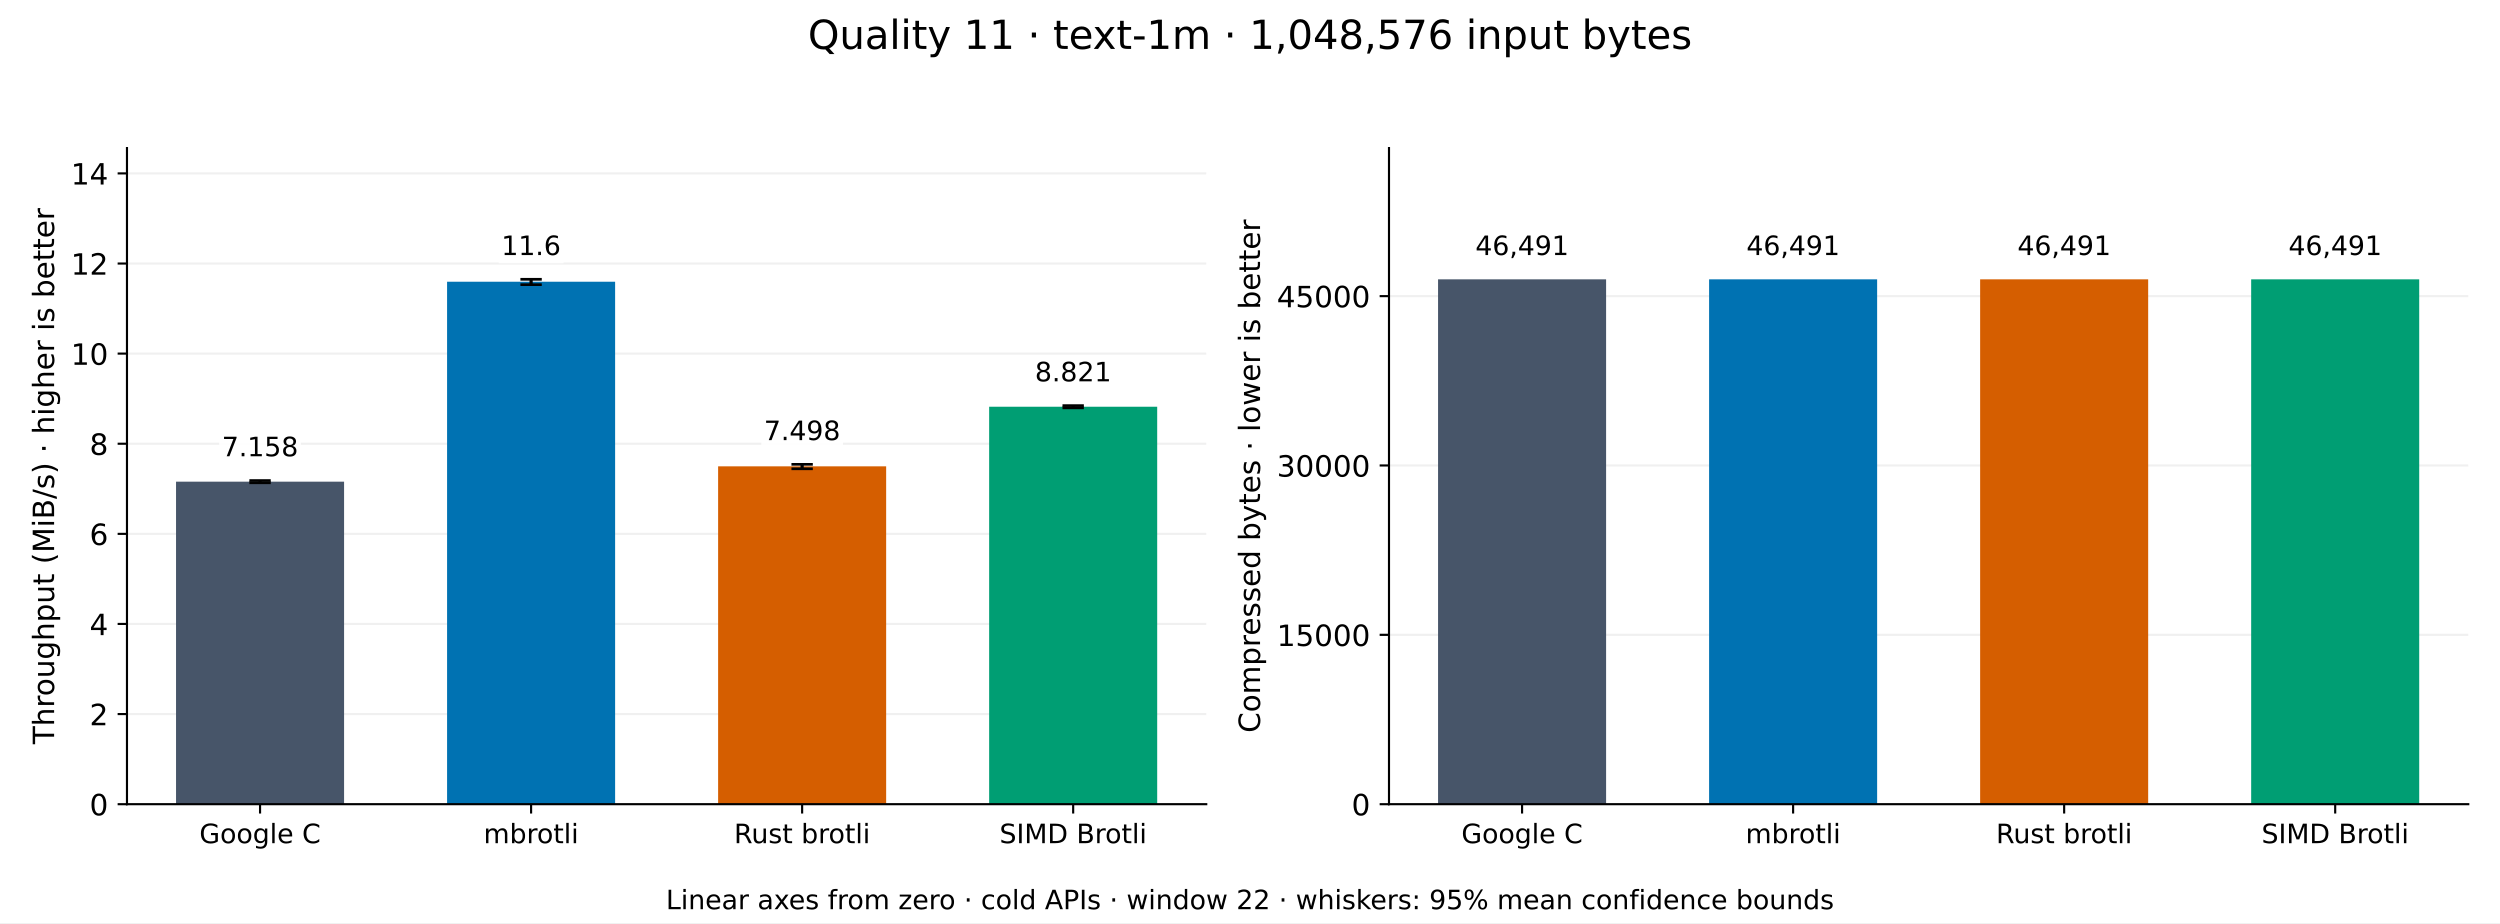
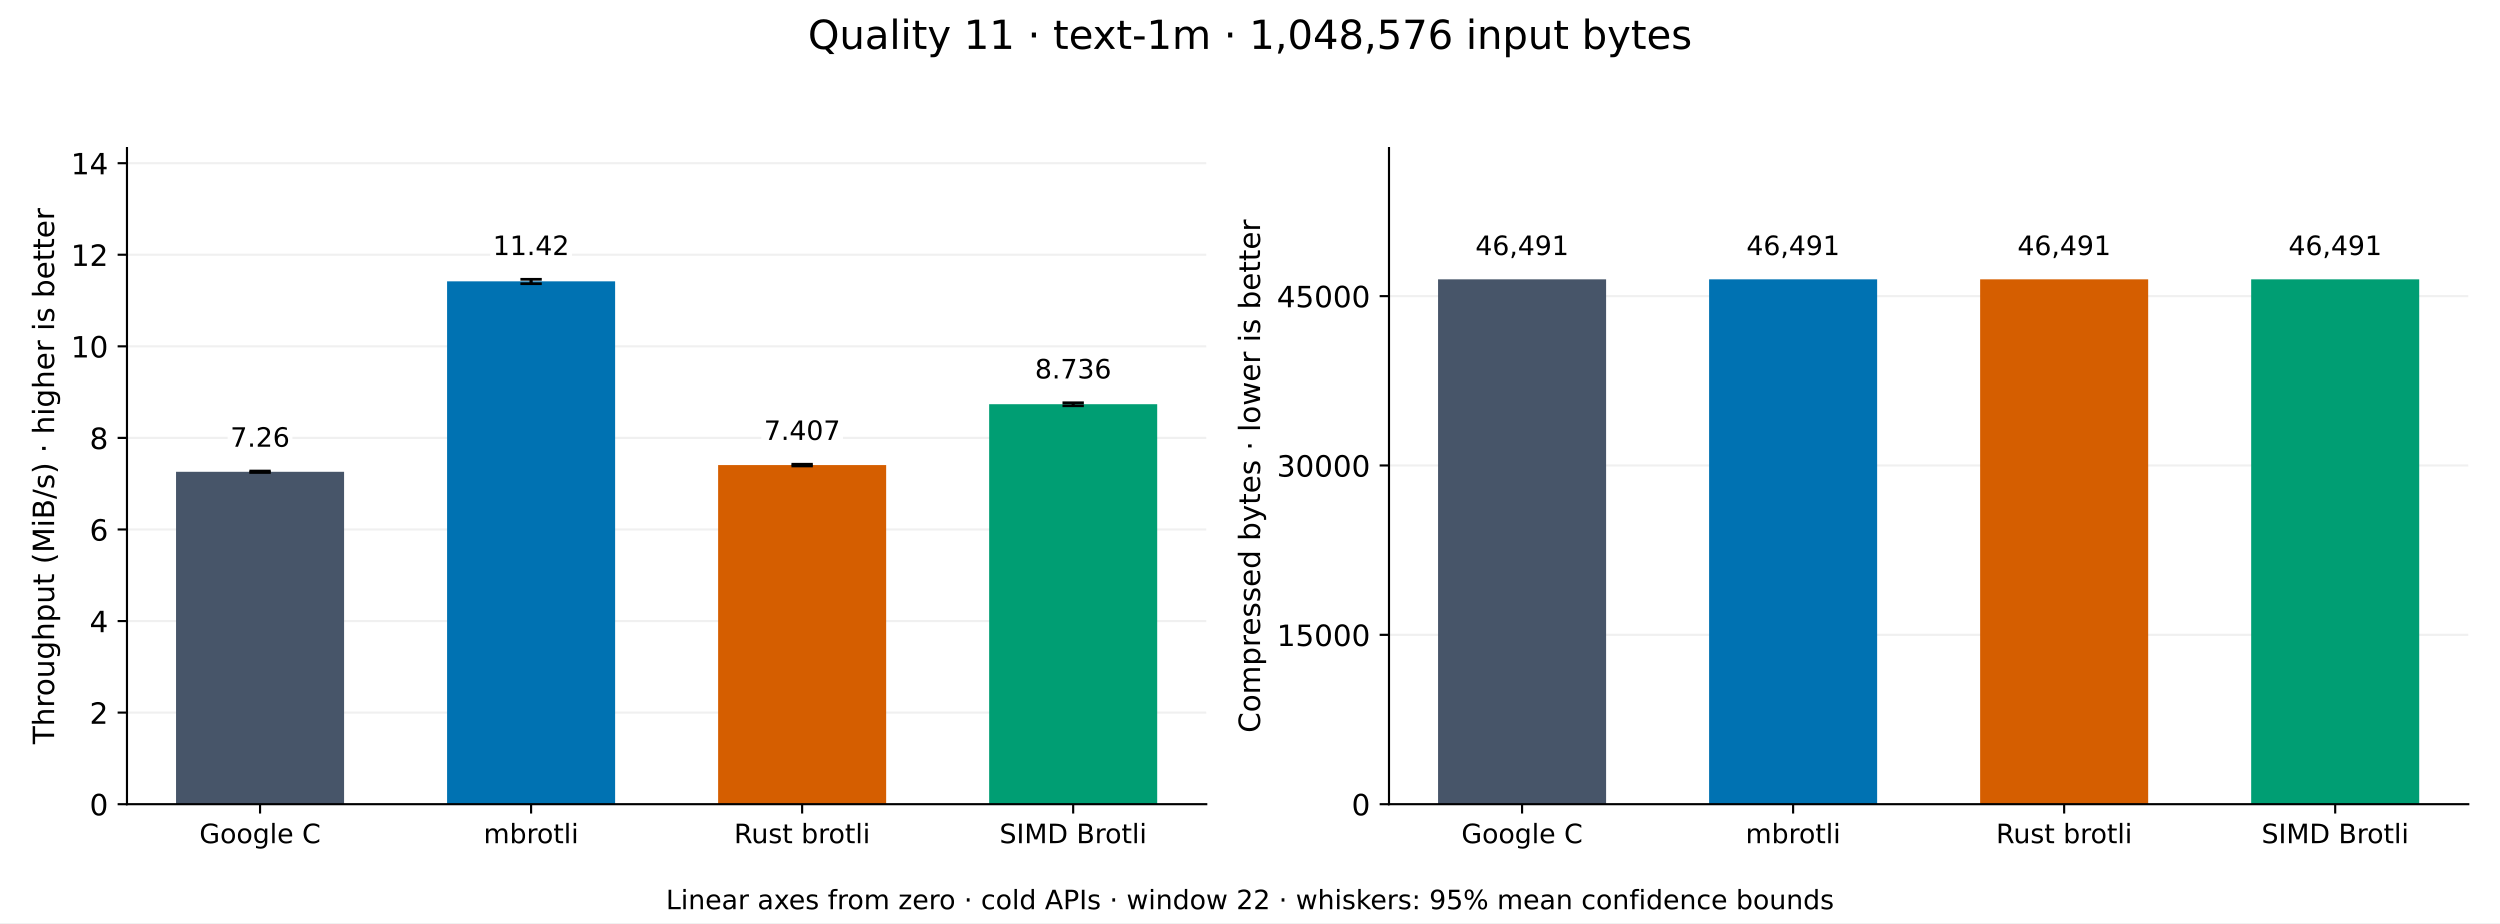
<svg xmlns="http://www.w3.org/2000/svg" xmlns:xlink="http://www.w3.org/1999/xlink" width="936pt" height="345.6pt" viewBox="0 0 936 345.6" version="1.1">
  <defs>
    <style type="text/css">*{stroke-linejoin: round; stroke-linecap: butt}</style>
  </defs>
  <g id="figure_1">
    <g id="patch_1">
      <path d="M 0 345.6 L 936 345.6 L 936 0 L 0 0 z " style="fill: #ffffff" />
    </g>
    <g id="axes_1">
      <g id="patch_2">
        <path d="M 47.54 301.088 L 451.62 301.088 L 451.62 55.44 L 47.54 55.44 z " style="fill: #ffffff" />
      </g>
      <g id="matplotlib.axis_1">
        <g id="xtick_1">
          <g id="line2d_1">
            <defs>
              <path id="m3d63aaa0ea" d="M 0 0 L 0 3.5 " style="stroke: #000000; stroke-width: 0.8" />
            </defs>
            <g>
              <use xlink:href="#m3d63aaa0ea" x="97.365" y="301.088" style="stroke: #000000; stroke-width: 0.8" />
            </g>
          </g>
          <g id="text_1">
            <text style="font-size: 10px; font-family: 'DejaVu Sans', 'Bitstream Vera Sans', 'Computer Modern Sans Serif', 'Lucida Grande', 'Verdana', 'Geneva', 'Lucid', 'Arial', 'Helvetica', 'Avant Garde', sans-serif; text-anchor: middle" x="97.365" y="315.686" transform="rotate(-0 97.36503 315.6864)">Google C</text>
          </g>
        </g>
        <g id="xtick_2">
          <g id="line2d_2">
            <g>
              <use xlink:href="#m3d63aaa0ea" x="198.842" y="301.088" style="stroke: #000000; stroke-width: 0.8" />
            </g>
          </g>
          <g id="text_2">
            <text style="font-size: 10px; font-family: 'DejaVu Sans', 'Bitstream Vera Sans', 'Computer Modern Sans Serif', 'Lucida Grande', 'Verdana', 'Geneva', 'Lucid', 'Arial', 'Helvetica', 'Avant Garde', sans-serif; text-anchor: middle" x="198.842" y="315.686" transform="rotate(-0 198.8417 315.6864)">mbrotli</text>
          </g>
        </g>
        <g id="xtick_3">
          <g id="line2d_3">
            <g>
              <use xlink:href="#m3d63aaa0ea" x="300.318" y="301.088" style="stroke: #000000; stroke-width: 0.8" />
            </g>
          </g>
          <g id="text_3">
            <text style="font-size: 10px; font-family: 'DejaVu Sans', 'Bitstream Vera Sans', 'Computer Modern Sans Serif', 'Lucida Grande', 'Verdana', 'Geneva', 'Lucid', 'Arial', 'Helvetica', 'Avant Garde', sans-serif; text-anchor: middle" x="300.318" y="315.686" transform="rotate(-0 300.3183 315.6864)">Rust brotli</text>
          </g>
        </g>
        <g id="xtick_4">
          <g id="line2d_4">
            <g>
              <use xlink:href="#m3d63aaa0ea" x="401.795" y="301.088" style="stroke: #000000; stroke-width: 0.8" />
            </g>
          </g>
          <g id="text_4">
            <text style="font-size: 10px; font-family: 'DejaVu Sans', 'Bitstream Vera Sans', 'Computer Modern Sans Serif', 'Lucida Grande', 'Verdana', 'Geneva', 'Lucid', 'Arial', 'Helvetica', 'Avant Garde', sans-serif; text-anchor: middle" x="401.795" y="315.686" transform="rotate(-0 401.795 315.6864)">SIMD Brotli</text>
          </g>
        </g>
      </g>
      <g id="matplotlib.axis_2">
        <g id="ytick_1">
          <g id="line2d_5">
            <path d="M 47.54 301.088 L 451.62 301.088 " clip-path="url(#pf0a0c54159)" style="fill: none; stroke: #b0b0b0; stroke-opacity: 0.18; stroke-width: 0.8; stroke-linecap: square" />
          </g>
          <g id="line2d_6">
            <defs>
              <path id="mb6c034703b" d="M 0 0 L -3.5 0 " style="stroke: #000000; stroke-width: 0.8" />
            </defs>
            <g>
              <use xlink:href="#mb6c034703b" x="47.54" y="301.088" style="stroke: #000000; stroke-width: 0.8" />
            </g>
          </g>
          <g id="text_5">
            <text style="font-size: 11px; font-family: 'DejaVu Sans', 'Bitstream Vera Sans', 'Computer Modern Sans Serif', 'Lucida Grande', 'Verdana', 'Geneva', 'Lucid', 'Arial', 'Helvetica', 'Avant Garde', sans-serif; text-anchor: end" x="40.54" y="305.267" transform="rotate(-0 40.54 305.2671)">0</text>
          </g>
        </g>
        <g id="ytick_2">
          <g id="line2d_7">
-             <path d="M 47.54 267.35 L 451.62 267.35 " clip-path="url(#pf0a0c54159)" style="fill: none; stroke: #b0b0b0; stroke-opacity: 0.18; stroke-width: 0.8; stroke-linecap: square" />
+             <path d="M 47.54 266.803 L 451.62 266.803 " clip-path="url(#pf0a0c54159)" style="fill: none; stroke: #b0b0b0; stroke-opacity: 0.18; stroke-width: 0.8; stroke-linecap: square" />
          </g>
          <g id="line2d_8">
            <g>
-               <use xlink:href="#mb6c034703b" x="47.54" y="267.35" style="stroke: #000000; stroke-width: 0.8" />
+               <use xlink:href="#mb6c034703b" x="47.54" y="266.803" style="stroke: #000000; stroke-width: 0.8" />
            </g>
          </g>
          <g id="text_6">
-             <text style="font-size: 11px; font-family: 'DejaVu Sans', 'Bitstream Vera Sans', 'Computer Modern Sans Serif', 'Lucida Grande', 'Verdana', 'Geneva', 'Lucid', 'Arial', 'Helvetica', 'Avant Garde', sans-serif; text-anchor: end" x="40.54" y="271.529" transform="rotate(-0 40.54 271.5288)">2</text>
+             <text style="font-size: 11px; font-family: 'DejaVu Sans', 'Bitstream Vera Sans', 'Computer Modern Sans Serif', 'Lucida Grande', 'Verdana', 'Geneva', 'Lucid', 'Arial', 'Helvetica', 'Avant Garde', sans-serif; text-anchor: end" x="40.54" y="270.983" transform="rotate(-0 40.54 270.9825)">2</text>
          </g>
        </g>
        <g id="ytick_3">
          <g id="line2d_9">
-             <path d="M 47.54 233.611 L 451.62 233.611 " clip-path="url(#pf0a0c54159)" style="fill: none; stroke: #b0b0b0; stroke-opacity: 0.18; stroke-width: 0.8; stroke-linecap: square" />
+             <path d="M 47.54 232.519 L 451.62 232.519 " clip-path="url(#pf0a0c54159)" style="fill: none; stroke: #b0b0b0; stroke-opacity: 0.18; stroke-width: 0.8; stroke-linecap: square" />
          </g>
          <g id="line2d_10">
            <g>
-               <use xlink:href="#mb6c034703b" x="47.54" y="233.611" style="stroke: #000000; stroke-width: 0.8" />
+               <use xlink:href="#mb6c034703b" x="47.54" y="232.519" style="stroke: #000000; stroke-width: 0.8" />
            </g>
          </g>
          <g id="text_7">
-             <text style="font-size: 11px; font-family: 'DejaVu Sans', 'Bitstream Vera Sans', 'Computer Modern Sans Serif', 'Lucida Grande', 'Verdana', 'Geneva', 'Lucid', 'Arial', 'Helvetica', 'Avant Garde', sans-serif; text-anchor: end" x="40.54" y="237.79" transform="rotate(-0 40.54 237.7904)">4</text>
+             <text style="font-size: 11px; font-family: 'DejaVu Sans', 'Bitstream Vera Sans', 'Computer Modern Sans Serif', 'Lucida Grande', 'Verdana', 'Geneva', 'Lucid', 'Arial', 'Helvetica', 'Avant Garde', sans-serif; text-anchor: end" x="40.54" y="236.698" transform="rotate(-0 40.54 236.6979)">4</text>
          </g>
        </g>
        <g id="ytick_4">
          <g id="line2d_11">
-             <path d="M 47.54 199.873 L 451.62 199.873 " clip-path="url(#pf0a0c54159)" style="fill: none; stroke: #b0b0b0; stroke-opacity: 0.18; stroke-width: 0.8; stroke-linecap: square" />
+             <path d="M 47.54 198.234 L 451.62 198.234 " clip-path="url(#pf0a0c54159)" style="fill: none; stroke: #b0b0b0; stroke-opacity: 0.18; stroke-width: 0.8; stroke-linecap: square" />
          </g>
          <g id="line2d_12">
            <g>
-               <use xlink:href="#mb6c034703b" x="47.54" y="199.873" style="stroke: #000000; stroke-width: 0.8" />
+               <use xlink:href="#mb6c034703b" x="47.54" y="198.234" style="stroke: #000000; stroke-width: 0.8" />
            </g>
          </g>
          <g id="text_8">
-             <text style="font-size: 11px; font-family: 'DejaVu Sans', 'Bitstream Vera Sans', 'Computer Modern Sans Serif', 'Lucida Grande', 'Verdana', 'Geneva', 'Lucid', 'Arial', 'Helvetica', 'Avant Garde', sans-serif; text-anchor: end" x="40.54" y="204.052" transform="rotate(-0 40.54 204.0521)">6</text>
+             <text style="font-size: 11px; font-family: 'DejaVu Sans', 'Bitstream Vera Sans', 'Computer Modern Sans Serif', 'Lucida Grande', 'Verdana', 'Geneva', 'Lucid', 'Arial', 'Helvetica', 'Avant Garde', sans-serif; text-anchor: end" x="40.54" y="202.413" transform="rotate(-0 40.54 202.4132)">6</text>
          </g>
        </g>
        <g id="ytick_5">
          <g id="line2d_13">
-             <path d="M 47.54 166.135 L 451.62 166.135 " clip-path="url(#pf0a0c54159)" style="fill: none; stroke: #b0b0b0; stroke-opacity: 0.18; stroke-width: 0.8; stroke-linecap: square" />
+             <path d="M 47.54 163.949 L 451.62 163.949 " clip-path="url(#pf0a0c54159)" style="fill: none; stroke: #b0b0b0; stroke-opacity: 0.18; stroke-width: 0.8; stroke-linecap: square" />
          </g>
          <g id="line2d_14">
            <g>
-               <use xlink:href="#mb6c034703b" x="47.54" y="166.135" style="stroke: #000000; stroke-width: 0.8" />
+               <use xlink:href="#mb6c034703b" x="47.54" y="163.949" style="stroke: #000000; stroke-width: 0.8" />
            </g>
          </g>
          <g id="text_9">
-             <text style="font-size: 11px; font-family: 'DejaVu Sans', 'Bitstream Vera Sans', 'Computer Modern Sans Serif', 'Lucida Grande', 'Verdana', 'Geneva', 'Lucid', 'Arial', 'Helvetica', 'Avant Garde', sans-serif; text-anchor: end" x="40.54" y="170.314" transform="rotate(-0 40.54 170.3137)">8</text>
+             <text style="font-size: 11px; font-family: 'DejaVu Sans', 'Bitstream Vera Sans', 'Computer Modern Sans Serif', 'Lucida Grande', 'Verdana', 'Geneva', 'Lucid', 'Arial', 'Helvetica', 'Avant Garde', sans-serif; text-anchor: end" x="40.54" y="168.129" transform="rotate(-0 40.54 168.1286)">8</text>
          </g>
        </g>
        <g id="ytick_6">
          <g id="line2d_15">
-             <path d="M 47.54 132.396 L 451.62 132.396 " clip-path="url(#pf0a0c54159)" style="fill: none; stroke: #b0b0b0; stroke-opacity: 0.18; stroke-width: 0.8; stroke-linecap: square" />
+             <path d="M 47.54 129.665 L 451.62 129.665 " clip-path="url(#pf0a0c54159)" style="fill: none; stroke: #b0b0b0; stroke-opacity: 0.18; stroke-width: 0.8; stroke-linecap: square" />
          </g>
          <g id="line2d_16">
            <g>
-               <use xlink:href="#mb6c034703b" x="47.54" y="132.396" style="stroke: #000000; stroke-width: 0.8" />
+               <use xlink:href="#mb6c034703b" x="47.54" y="129.665" style="stroke: #000000; stroke-width: 0.8" />
            </g>
          </g>
          <g id="text_10">
-             <text style="font-size: 11px; font-family: 'DejaVu Sans', 'Bitstream Vera Sans', 'Computer Modern Sans Serif', 'Lucida Grande', 'Verdana', 'Geneva', 'Lucid', 'Arial', 'Helvetica', 'Avant Garde', sans-serif; text-anchor: end" x="40.54" y="136.575" transform="rotate(-0 40.54 136.5754)">10</text>
+             <text style="font-size: 11px; font-family: 'DejaVu Sans', 'Bitstream Vera Sans', 'Computer Modern Sans Serif', 'Lucida Grande', 'Verdana', 'Geneva', 'Lucid', 'Arial', 'Helvetica', 'Avant Garde', sans-serif; text-anchor: end" x="40.54" y="133.844" transform="rotate(-0 40.54 133.844)">10</text>
          </g>
        </g>
        <g id="ytick_7">
          <g id="line2d_17">
-             <path d="M 47.54 98.658 L 451.62 98.658 " clip-path="url(#pf0a0c54159)" style="fill: none; stroke: #b0b0b0; stroke-opacity: 0.18; stroke-width: 0.8; stroke-linecap: square" />
+             <path d="M 47.54 95.38 L 451.62 95.38 " clip-path="url(#pf0a0c54159)" style="fill: none; stroke: #b0b0b0; stroke-opacity: 0.18; stroke-width: 0.8; stroke-linecap: square" />
          </g>
          <g id="line2d_18">
            <g>
-               <use xlink:href="#mb6c034703b" x="47.54" y="98.658" style="stroke: #000000; stroke-width: 0.8" />
+               <use xlink:href="#mb6c034703b" x="47.54" y="95.38" style="stroke: #000000; stroke-width: 0.8" />
            </g>
          </g>
          <g id="text_11">
-             <text style="font-size: 11px; font-family: 'DejaVu Sans', 'Bitstream Vera Sans', 'Computer Modern Sans Serif', 'Lucida Grande', 'Verdana', 'Geneva', 'Lucid', 'Arial', 'Helvetica', 'Avant Garde', sans-serif; text-anchor: end" x="40.54" y="102.837" transform="rotate(-0 40.54 102.837)">12</text>
+             <text style="font-size: 11px; font-family: 'DejaVu Sans', 'Bitstream Vera Sans', 'Computer Modern Sans Serif', 'Lucida Grande', 'Verdana', 'Geneva', 'Lucid', 'Arial', 'Helvetica', 'Avant Garde', sans-serif; text-anchor: end" x="40.54" y="99.559" transform="rotate(-0 40.54 99.55933)">12</text>
          </g>
        </g>
        <g id="ytick_8">
          <g id="line2d_19">
-             <path d="M 47.54 64.92 L 451.62 64.92 " clip-path="url(#pf0a0c54159)" style="fill: none; stroke: #b0b0b0; stroke-opacity: 0.18; stroke-width: 0.8; stroke-linecap: square" />
+             <path d="M 47.54 61.096 L 451.62 61.096 " clip-path="url(#pf0a0c54159)" style="fill: none; stroke: #b0b0b0; stroke-opacity: 0.18; stroke-width: 0.8; stroke-linecap: square" />
          </g>
          <g id="line2d_20">
            <g>
-               <use xlink:href="#mb6c034703b" x="47.54" y="64.92" style="stroke: #000000; stroke-width: 0.8" />
+               <use xlink:href="#mb6c034703b" x="47.54" y="61.096" style="stroke: #000000; stroke-width: 0.8" />
            </g>
          </g>
          <g id="text_12">
-             <text style="font-size: 11px; font-family: 'DejaVu Sans', 'Bitstream Vera Sans', 'Computer Modern Sans Serif', 'Lucida Grande', 'Verdana', 'Geneva', 'Lucid', 'Arial', 'Helvetica', 'Avant Garde', sans-serif; text-anchor: end" x="40.54" y="69.099" transform="rotate(-0 40.54 69.09867)">14</text>
+             <text style="font-size: 11px; font-family: 'DejaVu Sans', 'Bitstream Vera Sans', 'Computer Modern Sans Serif', 'Lucida Grande', 'Verdana', 'Geneva', 'Lucid', 'Arial', 'Helvetica', 'Avant Garde', sans-serif; text-anchor: end" x="40.54" y="65.275" transform="rotate(-0 40.54 65.2747)">14</text>
          </g>
        </g>
        <g id="text_13">
          <text style="font-size: 11px; font-family: 'DejaVu Sans', 'Bitstream Vera Sans', 'Computer Modern Sans Serif', 'Lucida Grande', 'Verdana', 'Geneva', 'Lucid', 'Arial', 'Helvetica', 'Avant Garde', sans-serif; text-anchor: middle" x="20.255" y="178.264" transform="rotate(-90 20.25484 178.264)">Throughput (MiB/s) · higher is better</text>
        </g>
      </g>
      <g id="patch_3">
-         <path d="M 65.907 301.088 L 128.823 301.088 L 128.823 180.333 L 65.907 180.333 z " clip-path="url(#pf0a0c54159)" style="fill: #475569" />
+         <path d="M 65.907 301.088 L 128.823 301.088 L 128.823 176.636 L 65.907 176.636 z " clip-path="url(#pf0a0c54159)" style="fill: #475569" />
      </g>
      <g id="patch_4">
-         <path d="M 167.384 301.088 L 230.299 301.088 L 230.299 105.49 L 167.384 105.49 z " clip-path="url(#pf0a0c54159)" style="fill: #0072b2" />
+         <path d="M 167.384 301.088 L 230.299 301.088 L 230.299 105.327 L 167.384 105.327 z " clip-path="url(#pf0a0c54159)" style="fill: #0072b2" />
      </g>
      <g id="patch_5">
-         <path d="M 268.861 301.088 L 331.776 301.088 L 331.776 174.596 L 268.861 174.596 z " clip-path="url(#pf0a0c54159)" style="fill: #d55e00" />
+         <path d="M 268.861 301.088 L 331.776 301.088 L 331.776 174.12 L 268.861 174.12 z " clip-path="url(#pf0a0c54159)" style="fill: #d55e00" />
      </g>
      <g id="patch_6">
-         <path d="M 370.337 301.088 L 433.253 301.088 L 433.253 152.286 L 370.337 152.286 z " clip-path="url(#pf0a0c54159)" style="fill: #009e73" />
+         <path d="M 370.337 301.088 L 433.253 301.088 L 433.253 151.339 L 370.337 151.339 z " clip-path="url(#pf0a0c54159)" style="fill: #009e73" />
      </g>
      <g id="LineCollection_1">
-         <path d="M 97.365 180.747 L 97.365 179.901 " clip-path="url(#pf0a0c54159)" style="fill: none; stroke: #000000; stroke-width: 1.2" />
-         <path d="M 198.842 106.581 L 198.842 104.57 " clip-path="url(#pf0a0c54159)" style="fill: none; stroke: #000000; stroke-width: 1.2" />
-         <path d="M 300.318 175.515 L 300.318 173.853 " clip-path="url(#pf0a0c54159)" style="fill: none; stroke: #000000; stroke-width: 1.2" />
-         <path d="M 401.795 152.693 L 401.795 151.854 " clip-path="url(#pf0a0c54159)" style="fill: none; stroke: #000000; stroke-width: 1.2" />
+         <path d="M 97.365 176.923 L 97.365 176.339 " clip-path="url(#pf0a0c54159)" style="fill: none; stroke: #000000; stroke-width: 1.2" />
+         <path d="M 198.842 106.219 L 198.842 104.57 " clip-path="url(#pf0a0c54159)" style="fill: none; stroke: #000000; stroke-width: 1.2" />
+         <path d="M 300.318 174.475 L 300.318 173.792 " clip-path="url(#pf0a0c54159)" style="fill: none; stroke: #000000; stroke-width: 1.2" />
+         <path d="M 401.795 151.938 L 401.795 150.773 " clip-path="url(#pf0a0c54159)" style="fill: none; stroke: #000000; stroke-width: 1.2" />
      </g>
      <g id="line2d_21">
        <defs>
          <path id="ma4d3aa00d3" d="M 4 0 L -4 -0 " style="stroke: #000000" />
        </defs>
        <g clip-path="url(#pf0a0c54159)">
-           <use xlink:href="#ma4d3aa00d3" x="97.365" y="180.747" style="fill: #1f77b4; stroke: #000000" />
-           <use xlink:href="#ma4d3aa00d3" x="198.842" y="106.581" style="fill: #1f77b4; stroke: #000000" />
-           <use xlink:href="#ma4d3aa00d3" x="300.318" y="175.515" style="fill: #1f77b4; stroke: #000000" />
-           <use xlink:href="#ma4d3aa00d3" x="401.795" y="152.693" style="fill: #1f77b4; stroke: #000000" />
+           <use xlink:href="#ma4d3aa00d3" x="97.365" y="176.923" style="fill: #1f77b4; stroke: #000000" />
+           <use xlink:href="#ma4d3aa00d3" x="198.842" y="106.219" style="fill: #1f77b4; stroke: #000000" />
+           <use xlink:href="#ma4d3aa00d3" x="300.318" y="174.475" style="fill: #1f77b4; stroke: #000000" />
+           <use xlink:href="#ma4d3aa00d3" x="401.795" y="151.938" style="fill: #1f77b4; stroke: #000000" />
        </g>
      </g>
      <g id="line2d_22">
        <g clip-path="url(#pf0a0c54159)">
-           <use xlink:href="#ma4d3aa00d3" x="97.365" y="179.901" style="fill: #1f77b4; stroke: #000000" />
+           <use xlink:href="#ma4d3aa00d3" x="97.365" y="176.339" style="fill: #1f77b4; stroke: #000000" />
          <use xlink:href="#ma4d3aa00d3" x="198.842" y="104.57" style="fill: #1f77b4; stroke: #000000" />
-           <use xlink:href="#ma4d3aa00d3" x="300.318" y="173.853" style="fill: #1f77b4; stroke: #000000" />
-           <use xlink:href="#ma4d3aa00d3" x="401.795" y="151.854" style="fill: #1f77b4; stroke: #000000" />
+           <use xlink:href="#ma4d3aa00d3" x="300.318" y="173.792" style="fill: #1f77b4; stroke: #000000" />
+           <use xlink:href="#ma4d3aa00d3" x="401.795" y="150.773" style="fill: #1f77b4; stroke: #000000" />
        </g>
      </g>
      <g id="patch_7">
        <path d="M 47.54 301.088 L 47.54 55.44 " style="fill: none; stroke: #000000; stroke-width: 0.8; stroke-linejoin: miter; stroke-linecap: square" />
      </g>
      <g id="patch_8">
        <path d="M 47.54 301.088 L 451.62 301.088 " style="fill: none; stroke: #000000; stroke-width: 0.8; stroke-linejoin: miter; stroke-linecap: square" />
      </g>
      <g id="text_14">
        <g id="patch_9">
-           <path d="M 82.051 173.901 L 112.679 173.901 L 112.679 162.223 L 82.051 162.223 z " style="fill: #ffffff; opacity: 0.9" />
-         </g>
-         <text style="font-size: 10px; font-family: 'DejaVu Sans', 'Bitstream Vera Sans', 'Computer Modern Sans Serif', 'Lucida Grande', 'Verdana', 'Geneva', 'Lucid', 'Arial', 'Helvetica', 'Avant Garde', sans-serif; text-anchor: middle" x="97.365" y="170.821" transform="rotate(-0 97.36503 170.8213)">7.158</text>
+           <path d="M 85.232 170.339 L 109.498 170.339 L 109.498 158.661 L 85.232 158.661 z " style="fill: #ffffff; opacity: 0.9" />
+         </g>
+         <text style="font-size: 10px; font-family: 'DejaVu Sans', 'Bitstream Vera Sans', 'Computer Modern Sans Serif', 'Lucida Grande', 'Verdana', 'Geneva', 'Lucid', 'Arial', 'Helvetica', 'Avant Garde', sans-serif; text-anchor: middle" x="97.365" y="167.26" transform="rotate(-0 97.36503 167.2597)">7.26</text>
      </g>
      <g id="text_15">
        <g id="patch_10">
-           <path d="M 186.709 98.57 L 210.974 98.57 L 210.974 86.891 L 186.709 86.891 z " style="fill: #ffffff; opacity: 0.9" />
-         </g>
-         <text style="font-size: 10px; font-family: 'DejaVu Sans', 'Bitstream Vera Sans', 'Computer Modern Sans Serif', 'Lucida Grande', 'Verdana', 'Geneva', 'Lucid', 'Arial', 'Helvetica', 'Avant Garde', sans-serif; text-anchor: middle" x="198.842" y="95.49" transform="rotate(-0 198.8417 95.48991)">11.6</text>
+           <path d="M 183.528 98.57 L 214.156 98.57 L 214.156 86.891 L 183.528 86.891 z " style="fill: #ffffff; opacity: 0.9" />
+         </g>
+         <text style="font-size: 10px; font-family: 'DejaVu Sans', 'Bitstream Vera Sans', 'Computer Modern Sans Serif', 'Lucida Grande', 'Verdana', 'Geneva', 'Lucid', 'Arial', 'Helvetica', 'Avant Garde', sans-serif; text-anchor: middle" x="198.842" y="95.49" transform="rotate(-0 198.8417 95.48991)">11.42</text>
      </g>
      <g id="text_16">
        <g id="patch_11">
-           <path d="M 285.004 167.853 L 315.632 167.853 L 315.632 156.175 L 285.004 156.175 z " style="fill: #ffffff; opacity: 0.9" />
-         </g>
-         <text style="font-size: 10px; font-family: 'DejaVu Sans', 'Bitstream Vera Sans', 'Computer Modern Sans Serif', 'Lucida Grande', 'Verdana', 'Geneva', 'Lucid', 'Arial', 'Helvetica', 'Avant Garde', sans-serif; text-anchor: middle" x="300.318" y="164.773" transform="rotate(-0 300.3183 164.7734)">7.498</text>
+           <path d="M 285.004 167.792 L 315.632 167.792 L 315.632 156.114 L 285.004 156.114 z " style="fill: #ffffff; opacity: 0.9" />
+         </g>
+         <text style="font-size: 10px; font-family: 'DejaVu Sans', 'Bitstream Vera Sans', 'Computer Modern Sans Serif', 'Lucida Grande', 'Verdana', 'Geneva', 'Lucid', 'Arial', 'Helvetica', 'Avant Garde', sans-serif; text-anchor: middle" x="300.318" y="164.712" transform="rotate(-0 300.3183 164.7124)">7.407</text>
      </g>
      <g id="text_17">
        <g id="patch_12">
-           <path d="M 386.481 145.854 L 417.109 145.854 L 417.109 134.176 L 386.481 134.176 z " style="fill: #ffffff; opacity: 0.9" />
-         </g>
-         <text style="font-size: 10px; font-family: 'DejaVu Sans', 'Bitstream Vera Sans', 'Computer Modern Sans Serif', 'Lucida Grande', 'Verdana', 'Geneva', 'Lucid', 'Arial', 'Helvetica', 'Avant Garde', sans-serif; text-anchor: middle" x="401.795" y="142.774" transform="rotate(-0 401.795 142.7744)">8.821</text>
+           <path d="M 386.481 144.773 L 417.109 144.773 L 417.109 133.095 L 386.481 133.095 z " style="fill: #ffffff; opacity: 0.9" />
+         </g>
+         <text style="font-size: 10px; font-family: 'DejaVu Sans', 'Bitstream Vera Sans', 'Computer Modern Sans Serif', 'Lucida Grande', 'Verdana', 'Geneva', 'Lucid', 'Arial', 'Helvetica', 'Avant Garde', sans-serif; text-anchor: middle" x="401.795" y="141.694" transform="rotate(-0 401.795 141.6937)">8.736</text>
      </g>
    </g>
    <g id="axes_2">
      <g id="patch_13">
        <path d="M 520.04 301.088 L 924.12 301.088 L 924.12 55.44 L 520.04 55.44 z " style="fill: #ffffff" />
      </g>
      <g id="matplotlib.axis_3">
        <g id="xtick_5">
          <g id="line2d_23">
            <g>
              <use xlink:href="#m3d63aaa0ea" x="569.865" y="301.088" style="stroke: #000000; stroke-width: 0.8" />
            </g>
          </g>
          <g id="text_18">
            <text style="font-size: 10px; font-family: 'DejaVu Sans', 'Bitstream Vera Sans', 'Computer Modern Sans Serif', 'Lucida Grande', 'Verdana', 'Geneva', 'Lucid', 'Arial', 'Helvetica', 'Avant Garde', sans-serif; text-anchor: middle" x="569.865" y="315.686" transform="rotate(-0 569.865 315.6864)">Google C</text>
          </g>
        </g>
        <g id="xtick_6">
          <g id="line2d_24">
            <g>
              <use xlink:href="#m3d63aaa0ea" x="671.342" y="301.088" style="stroke: #000000; stroke-width: 0.8" />
            </g>
          </g>
          <g id="text_19">
            <text style="font-size: 10px; font-family: 'DejaVu Sans', 'Bitstream Vera Sans', 'Computer Modern Sans Serif', 'Lucida Grande', 'Verdana', 'Geneva', 'Lucid', 'Arial', 'Helvetica', 'Avant Garde', sans-serif; text-anchor: middle" x="671.342" y="315.686" transform="rotate(-0 671.3417 315.6864)">mbrotli</text>
          </g>
        </g>
        <g id="xtick_7">
          <g id="line2d_25">
            <g>
              <use xlink:href="#m3d63aaa0ea" x="772.818" y="301.088" style="stroke: #000000; stroke-width: 0.8" />
            </g>
          </g>
          <g id="text_20">
            <text style="font-size: 10px; font-family: 'DejaVu Sans', 'Bitstream Vera Sans', 'Computer Modern Sans Serif', 'Lucida Grande', 'Verdana', 'Geneva', 'Lucid', 'Arial', 'Helvetica', 'Avant Garde', sans-serif; text-anchor: middle" x="772.818" y="315.686" transform="rotate(-0 772.8183 315.6864)">Rust brotli</text>
          </g>
        </g>
        <g id="xtick_8">
          <g id="line2d_26">
            <g>
              <use xlink:href="#m3d63aaa0ea" x="874.295" y="301.088" style="stroke: #000000; stroke-width: 0.8" />
            </g>
          </g>
          <g id="text_21">
            <text style="font-size: 10px; font-family: 'DejaVu Sans', 'Bitstream Vera Sans', 'Computer Modern Sans Serif', 'Lucida Grande', 'Verdana', 'Geneva', 'Lucid', 'Arial', 'Helvetica', 'Avant Garde', sans-serif; text-anchor: middle" x="874.295" y="315.686" transform="rotate(-0 874.295 315.6864)">SIMD Brotli</text>
          </g>
        </g>
      </g>
      <g id="matplotlib.axis_4">
        <g id="ytick_9">
          <g id="line2d_27">
            <path d="M 520.04 301.088 L 924.12 301.088 " clip-path="url(#p491dce9776)" style="fill: none; stroke: #b0b0b0; stroke-opacity: 0.18; stroke-width: 0.8; stroke-linecap: square" />
          </g>
          <g id="line2d_28">
            <g>
              <use xlink:href="#mb6c034703b" x="520.04" y="301.088" style="stroke: #000000; stroke-width: 0.8" />
            </g>
          </g>
          <g id="text_22">
            <text style="font-size: 11px; font-family: 'DejaVu Sans', 'Bitstream Vera Sans', 'Computer Modern Sans Serif', 'Lucida Grande', 'Verdana', 'Geneva', 'Lucid', 'Arial', 'Helvetica', 'Avant Garde', sans-serif; text-anchor: end" x="513.04" y="305.267" transform="rotate(-0 513.04 305.2671)">0</text>
          </g>
        </g>
        <g id="ytick_10">
          <g id="line2d_29">
            <path d="M 520.04 237.683 L 924.12 237.683 " clip-path="url(#p491dce9776)" style="fill: none; stroke: #b0b0b0; stroke-opacity: 0.18; stroke-width: 0.8; stroke-linecap: square" />
          </g>
          <g id="line2d_30">
            <g>
              <use xlink:href="#mb6c034703b" x="520.04" y="237.683" style="stroke: #000000; stroke-width: 0.8" />
            </g>
          </g>
          <g id="text_23">
            <text style="font-size: 11px; font-family: 'DejaVu Sans', 'Bitstream Vera Sans', 'Computer Modern Sans Serif', 'Lucida Grande', 'Verdana', 'Geneva', 'Lucid', 'Arial', 'Helvetica', 'Avant Garde', sans-serif; text-anchor: end" x="513.04" y="241.862" transform="rotate(-0 513.04 241.8618)">15000</text>
          </g>
        </g>
        <g id="ytick_11">
          <g id="line2d_31">
            <path d="M 520.04 174.277 L 924.12 174.277 " clip-path="url(#p491dce9776)" style="fill: none; stroke: #b0b0b0; stroke-opacity: 0.18; stroke-width: 0.8; stroke-linecap: square" />
          </g>
          <g id="line2d_32">
            <g>
              <use xlink:href="#mb6c034703b" x="520.04" y="174.277" style="stroke: #000000; stroke-width: 0.8" />
            </g>
          </g>
          <g id="text_24">
            <text style="font-size: 11px; font-family: 'DejaVu Sans', 'Bitstream Vera Sans', 'Computer Modern Sans Serif', 'Lucida Grande', 'Verdana', 'Geneva', 'Lucid', 'Arial', 'Helvetica', 'Avant Garde', sans-serif; text-anchor: end" x="513.04" y="178.457" transform="rotate(-0 513.04 178.4565)">30000</text>
          </g>
        </g>
        <g id="ytick_12">
          <g id="line2d_33">
            <path d="M 520.04 110.872 L 924.12 110.872 " clip-path="url(#p491dce9776)" style="fill: none; stroke: #b0b0b0; stroke-opacity: 0.18; stroke-width: 0.8; stroke-linecap: square" />
          </g>
          <g id="line2d_34">
            <g>
              <use xlink:href="#mb6c034703b" x="520.04" y="110.872" style="stroke: #000000; stroke-width: 0.8" />
            </g>
          </g>
          <g id="text_25">
            <text style="font-size: 11px; font-family: 'DejaVu Sans', 'Bitstream Vera Sans', 'Computer Modern Sans Serif', 'Lucida Grande', 'Verdana', 'Geneva', 'Lucid', 'Arial', 'Helvetica', 'Avant Garde', sans-serif; text-anchor: end" x="513.04" y="115.051" transform="rotate(-0 513.04 115.0512)">45000</text>
          </g>
        </g>
        <g id="text_26">
          <text style="font-size: 11px; font-family: 'DejaVu Sans', 'Bitstream Vera Sans', 'Computer Modern Sans Serif', 'Lucida Grande', 'Verdana', 'Geneva', 'Lucid', 'Arial', 'Helvetica', 'Avant Garde', sans-serif; text-anchor: middle" x="471.759" y="178.264" transform="rotate(-90 471.7586 178.264)">Compressed bytes · lower is better</text>
        </g>
      </g>
      <g id="patch_14">
        <path d="M 538.407 301.088 L 601.323 301.088 L 601.323 104.57 L 538.407 104.57 z " clip-path="url(#p491dce9776)" style="fill: #475569" />
      </g>
      <g id="patch_15">
        <path d="M 639.884 301.088 L 702.799 301.088 L 702.799 104.57 L 639.884 104.57 z " clip-path="url(#p491dce9776)" style="fill: #0072b2" />
      </g>
      <g id="patch_16">
        <path d="M 741.361 301.088 L 804.276 301.088 L 804.276 104.57 L 741.361 104.57 z " clip-path="url(#p491dce9776)" style="fill: #d55e00" />
      </g>
      <g id="patch_17">
        <path d="M 842.837 301.088 L 905.753 301.088 L 905.753 104.57 L 842.837 104.57 z " clip-path="url(#p491dce9776)" style="fill: #009e73" />
      </g>
      <g id="patch_18">
        <path d="M 520.04 301.088 L 520.04 55.44 " style="fill: none; stroke: #000000; stroke-width: 0.8; stroke-linejoin: miter; stroke-linecap: square" />
      </g>
      <g id="patch_19">
        <path d="M 520.04 301.088 L 924.12 301.088 " style="fill: none; stroke: #000000; stroke-width: 0.8; stroke-linejoin: miter; stroke-linecap: square" />
      </g>
      <g id="text_27">
        <g id="patch_20">
          <path d="M 551.37 98.57 L 588.36 98.57 L 588.36 86.891 L 551.37 86.891 z " style="fill: #ffffff; opacity: 0.9" />
        </g>
        <text style="font-size: 10px; font-family: 'DejaVu Sans', 'Bitstream Vera Sans', 'Computer Modern Sans Serif', 'Lucida Grande', 'Verdana', 'Geneva', 'Lucid', 'Arial', 'Helvetica', 'Avant Garde', sans-serif; text-anchor: middle" x="569.865" y="95.49" transform="rotate(-0 569.865 95.48991)">46,491</text>
      </g>
      <g id="text_28">
        <g id="patch_21">
          <path d="M 652.846 98.57 L 689.837 98.57 L 689.837 86.891 L 652.846 86.891 z " style="fill: #ffffff; opacity: 0.9" />
        </g>
        <text style="font-size: 10px; font-family: 'DejaVu Sans', 'Bitstream Vera Sans', 'Computer Modern Sans Serif', 'Lucida Grande', 'Verdana', 'Geneva', 'Lucid', 'Arial', 'Helvetica', 'Avant Garde', sans-serif; text-anchor: middle" x="671.342" y="95.49" transform="rotate(-0 671.3417 95.48991)">46,491</text>
      </g>
      <g id="text_29">
        <g id="patch_22">
          <path d="M 754.323 98.57 L 791.314 98.57 L 791.314 86.891 L 754.323 86.891 z " style="fill: #ffffff; opacity: 0.9" />
        </g>
        <text style="font-size: 10px; font-family: 'DejaVu Sans', 'Bitstream Vera Sans', 'Computer Modern Sans Serif', 'Lucida Grande', 'Verdana', 'Geneva', 'Lucid', 'Arial', 'Helvetica', 'Avant Garde', sans-serif; text-anchor: middle" x="772.818" y="95.49" transform="rotate(-0 772.8183 95.48991)">46,491</text>
      </g>
      <g id="text_30">
        <g id="patch_23">
          <path d="M 855.8 98.57 L 892.79 98.57 L 892.79 86.891 L 855.8 86.891 z " style="fill: #ffffff; opacity: 0.9" />
        </g>
        <text style="font-size: 10px; font-family: 'DejaVu Sans', 'Bitstream Vera Sans', 'Computer Modern Sans Serif', 'Lucida Grande', 'Verdana', 'Geneva', 'Lucid', 'Arial', 'Helvetica', 'Avant Garde', sans-serif; text-anchor: middle" x="874.295" y="95.49" transform="rotate(-0 874.295 95.48991)">46,491</text>
      </g>
    </g>
    <g id="text_31">
      <text style="font-size: 15px; font-family: 'DejaVu Sans', 'Bitstream Vera Sans', 'Computer Modern Sans Serif', 'Lucida Grande', 'Verdana', 'Geneva', 'Lucid', 'Arial', 'Helvetica', 'Avant Garde', sans-serif; text-anchor: middle" x="468" y="18.31" transform="rotate(-0 468 18.30966)">Quality 11 · text-1m · 1,048,576 input bytes</text>
    </g>
    <g id="text_32">
      <text style="font-size: 10px; font-family: 'DejaVu Sans', 'Bitstream Vera Sans', 'Computer Modern Sans Serif', 'Lucida Grande', 'Verdana', 'Geneva', 'Lucid', 'Arial', 'Helvetica', 'Avant Garde', sans-serif; text-anchor: middle" x="468" y="340.416" transform="rotate(-0 468 340.416)">Linear axes from zero · cold APIs · window 22 · whiskers: 95% mean confidence bounds</text>
    </g>
  </g>
  <defs>
    <clipPath id="pf0a0c54159">
      <rect x="47.54" y="55.44" width="404.08" height="245.648" />
    </clipPath>
    <clipPath id="p491dce9776">
      <rect x="520.04" y="55.44" width="404.08" height="245.648" />
    </clipPath>
  </defs>
</svg>
